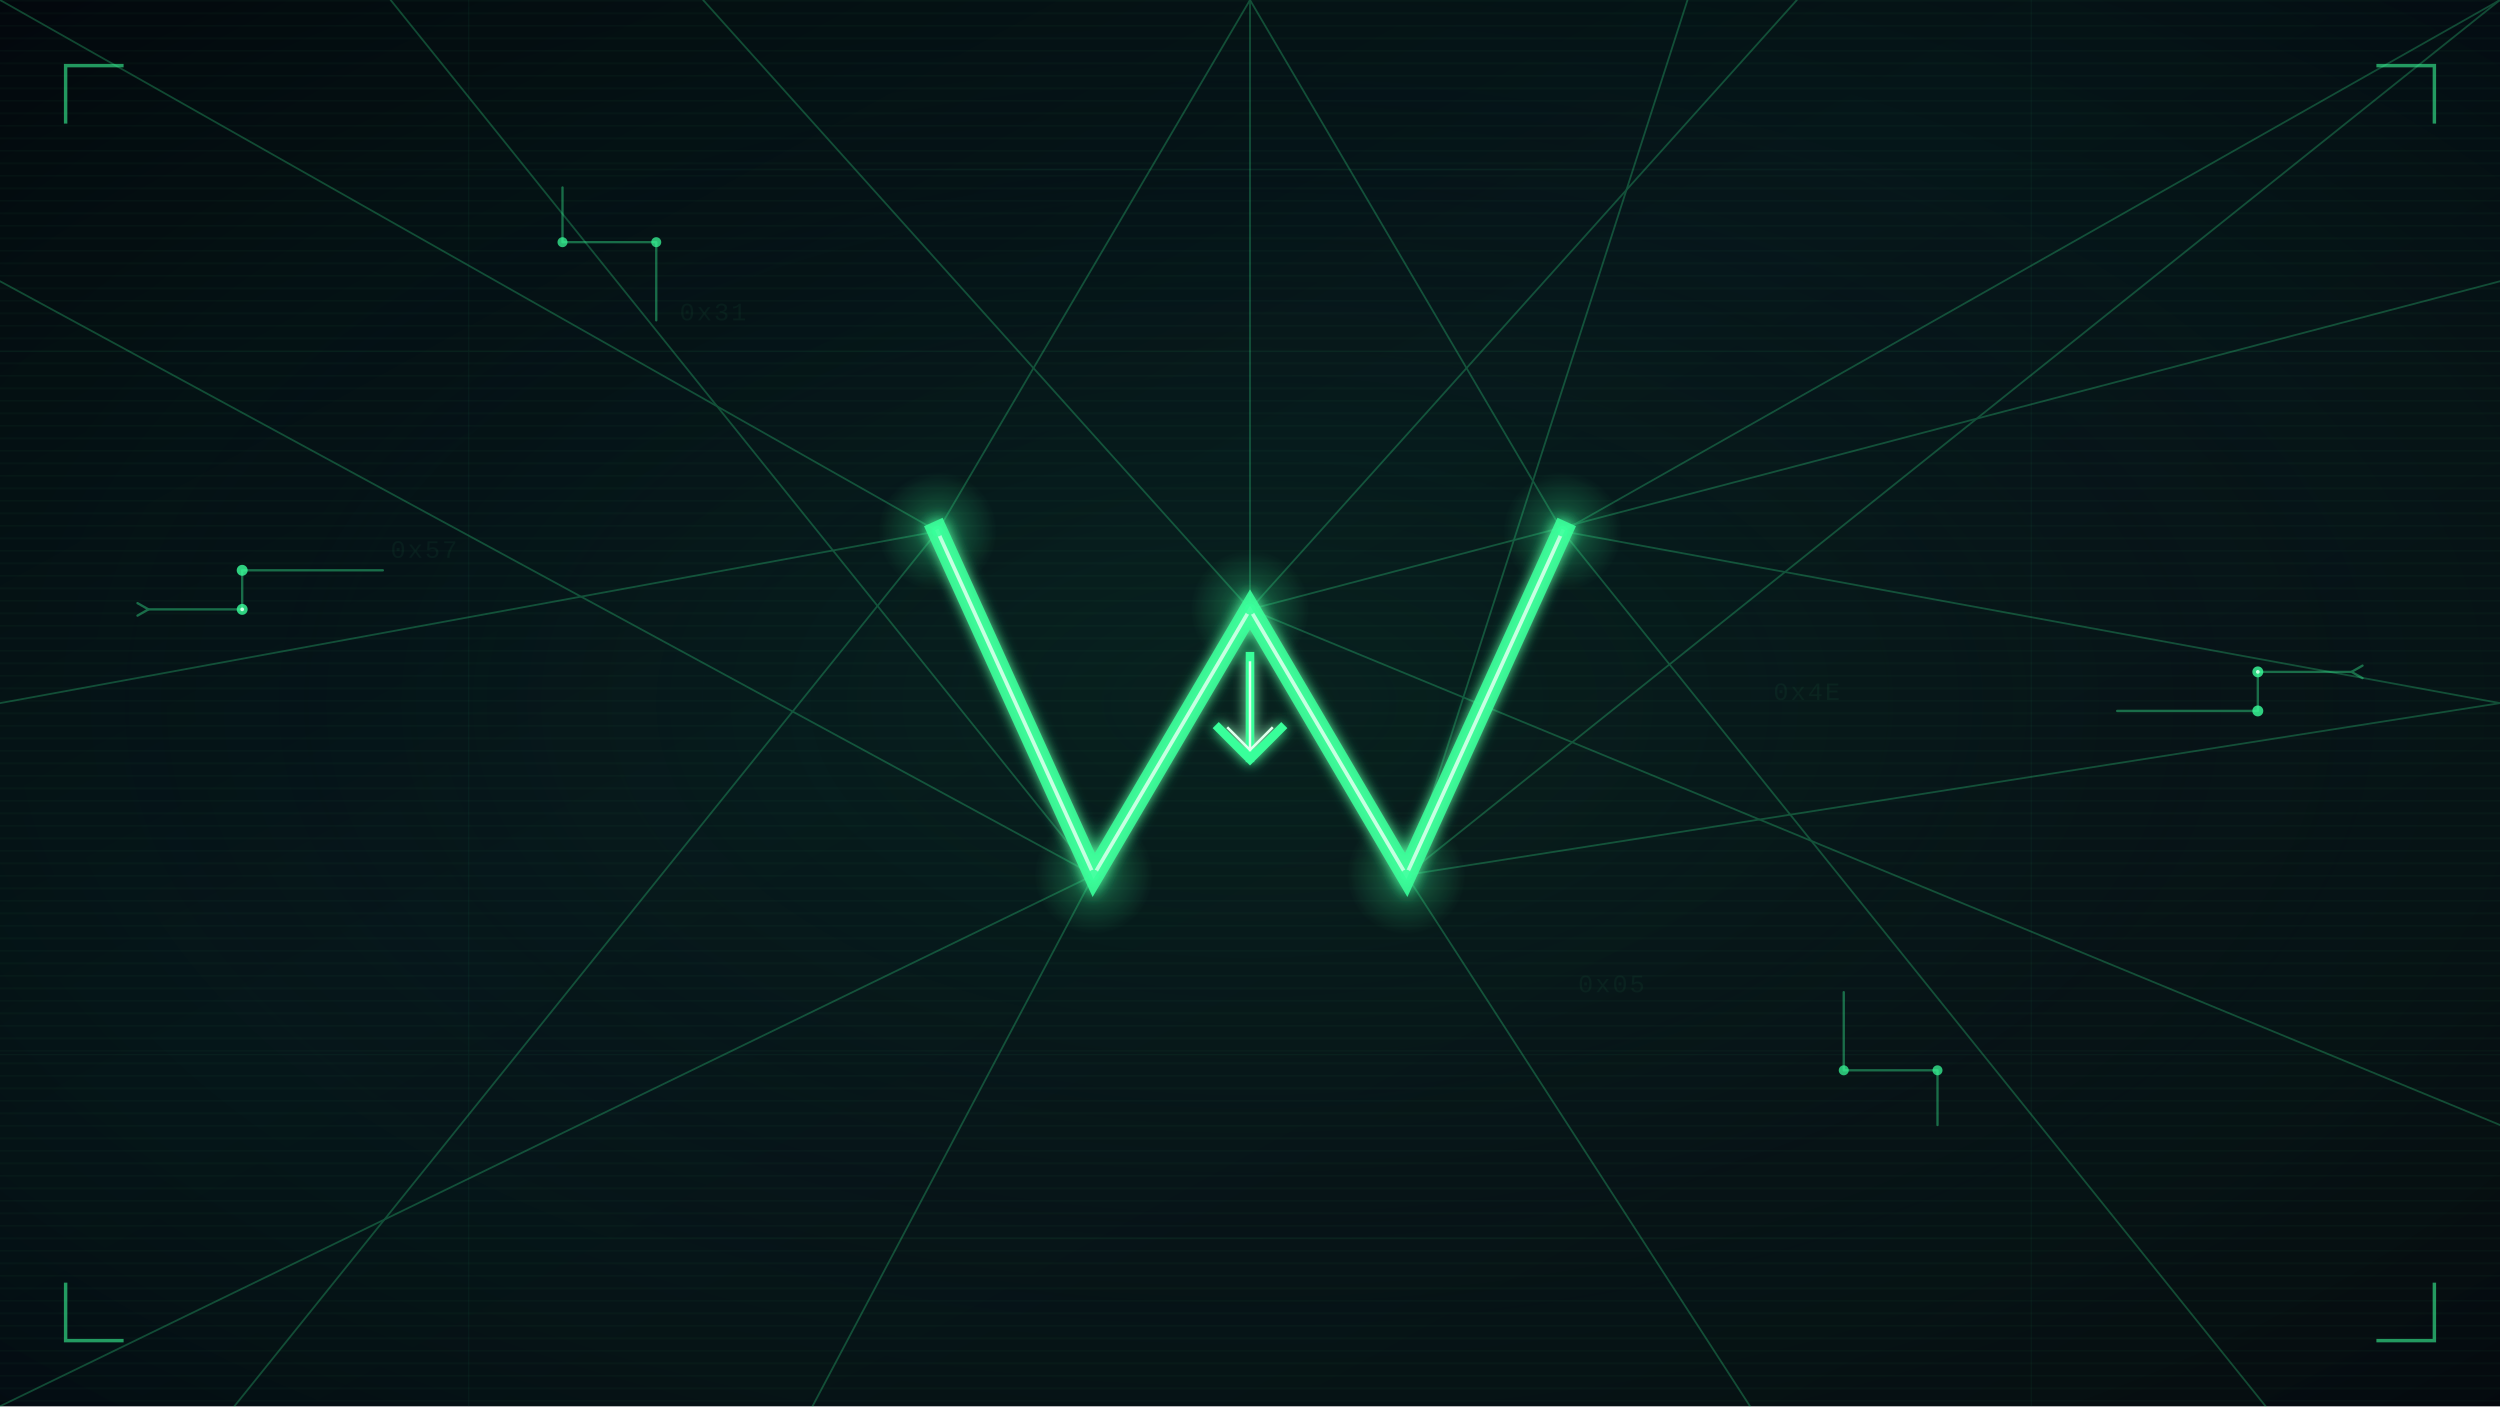
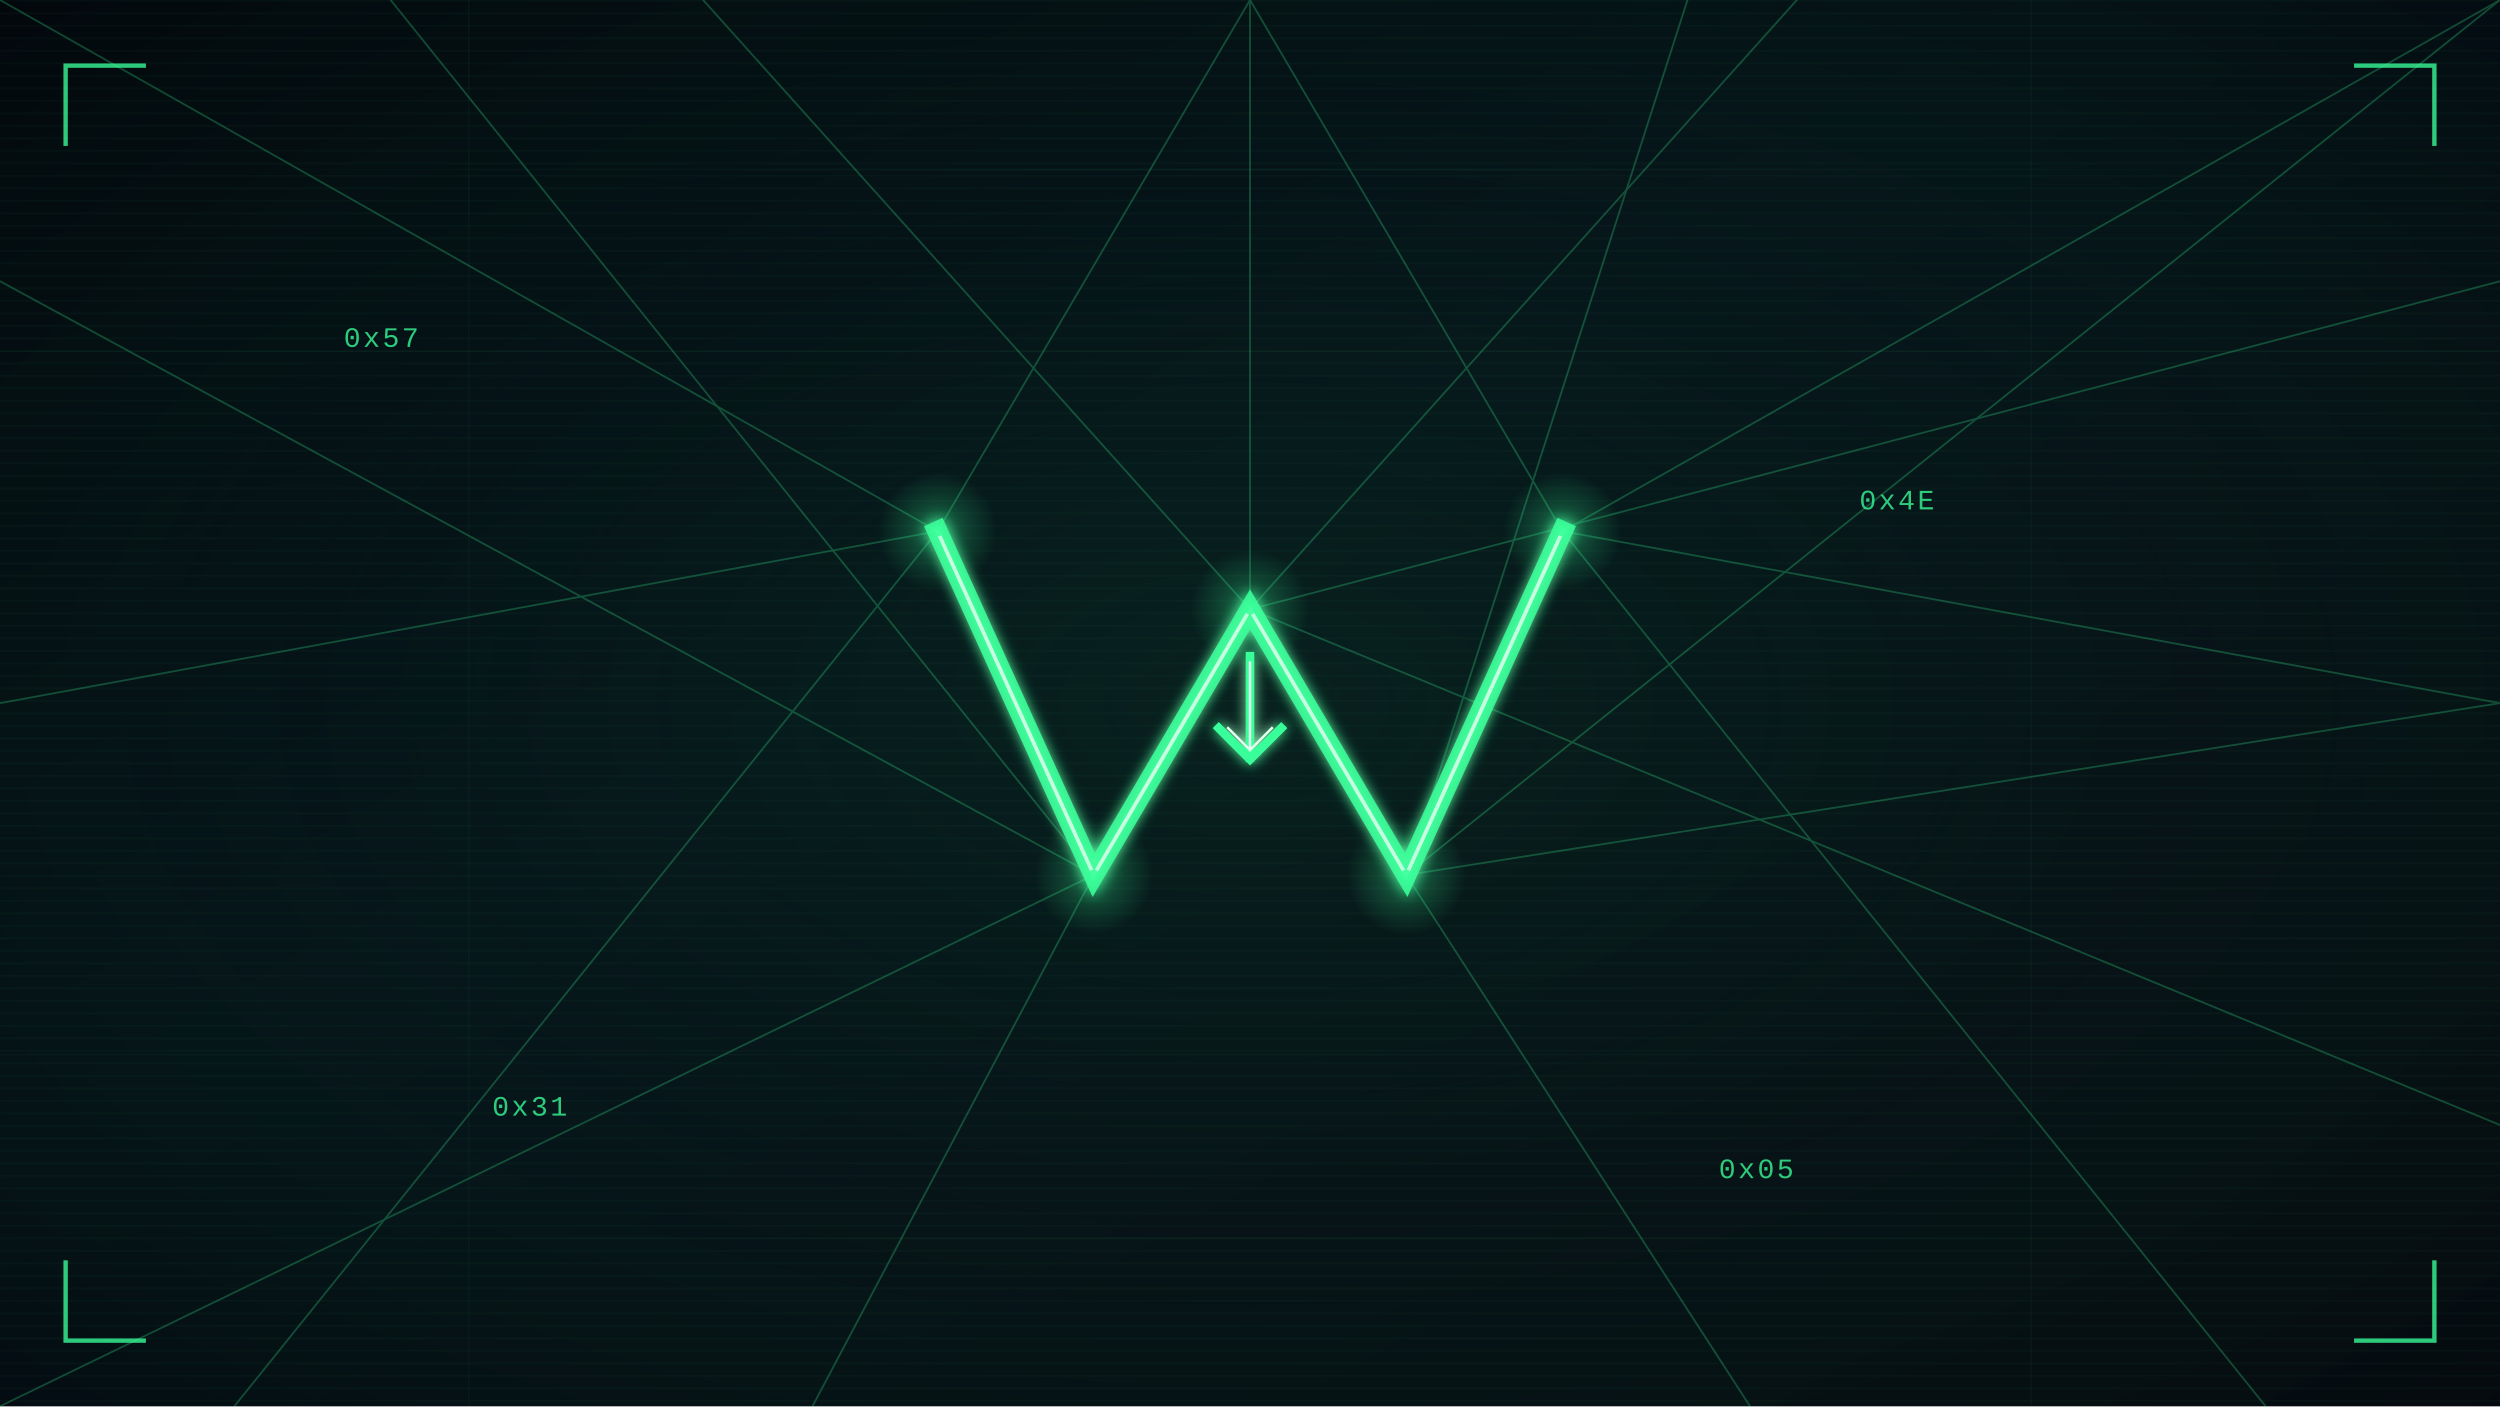
<svg xmlns="http://www.w3.org/2000/svg" width="1600" height="900" viewBox="0 0 1600 900">
  <defs>
    <linearGradient id="bg" x1="0" y1="0" x2="1" y2="1">
      <stop offset="0" stop-color="#03080E" />
      <stop offset=".42" stop-color="#06131A" />
      <stop offset="1" stop-color="#080D12" />
    </linearGradient>
    <radialGradient id="halo" cx=".5" cy=".5" r=".72">
      <stop offset="0" stop-color="#0A3827" stop-opacity=".40" />
      <stop offset=".52" stop-color="#06271C" stop-opacity=".16" />
      <stop offset="1" stop-color="#02050A" stop-opacity=".52" />
    </radialGradient>
    <linearGradient id="axis" x1="0" y1="0" x2="1" y2="0">
      <stop offset="0" stop-color="#39FF9A" stop-opacity="0" />
      <stop offset=".5" stop-color="#39FF9A" stop-opacity=".28" />
      <stop offset="1" stop-color="#39FF9A" stop-opacity="0" />
    </linearGradient>
    <pattern id="scanlines" width="4" height="8" patternUnits="userSpaceOnUse">
      <rect width="4" height="1" fill="#39FF9A" opacity=".028" />
    </pattern>
    <filter id="wGlow" x="-35%" y="-35%" width="170%" height="170%">
      <feGaussianBlur stdDeviation="4" result="blur" />
      <feMerge>
        <feMergeNode in="blur" />
        <feMergeNode in="SourceGraphic" />
      </feMerge>
    </filter>
    <filter id="softGlow" x="-30%" y="-30%" width="160%" height="160%">
      <feGaussianBlur stdDeviation="5" />
    </filter>
    <radialGradient id="vertexGlow">
      <stop offset="0" stop-color="#39FF9A" stop-opacity=".34" />
      <stop offset="1" stop-color="#39FF9A" stop-opacity="0" />
    </radialGradient>
  </defs>
  <rect width="1600" height="900" fill="url(#bg)" />
  <rect width="1600" height="900" fill="url(#halo)" />
  <rect width="1600" height="900" fill="url(#scanlines)" />
  <g fill="none" stroke="#1C754B" stroke-width=".7" opacity=".11">
    <path d="M0 225 H1600 M0 675 H1600" />
    <path d="M300 0 V900 M1300 0 V900" />
  </g>
  <g fill="none" stroke="#39FF9A" stroke-width="1.15" stroke-linecap="round" opacity=".25">
    <path d="M0 0 L600 340 M0 450 L600 340 M150 900 L600 340 M800 0 L600 340" />
    <path d="M0 180 L700 560 M250 0 L700 560 M0 900 L700 560 M520 900 L700 560" />
    <path d="M450 0 L800 390 M800 0 L800 390 M1150 0 L800 390 M1600 180 L800 390 M1600 720 L800 390" />
    <path d="M1080 0 L900 560 M1600 0 L900 560 M1600 450 L900 560 M1120 900 L900 560" />
    <path d="M800 0 L1000 340 M1600 0 L1000 340 M1600 450 L1000 340 M1450 900 L1000 340" />
  </g>
  <g>
    <circle cx="600" cy="340" r="38" fill="url(#vertexGlow)" />
    <circle cx="700" cy="560" r="38" fill="url(#vertexGlow)" />
    <circle cx="800" cy="390" r="38" fill="url(#vertexGlow)" />
    <circle cx="900" cy="560" r="38" fill="url(#vertexGlow)" />
    <circle cx="1000" cy="340" r="38" fill="url(#vertexGlow)" />
  </g>
  <g fill="none" stroke-linecap="square" stroke-linejoin="miter" filter="url(#wGlow)">
    <path d="M600 340 L700 560 L800 390 L900 560 L1000 340" stroke="#39FF9A" stroke-width="13" opacity=".88" />
    <path d="M600 340 L700 560 L800 390 L900 560 L1000 340" stroke="#C8FFE2" stroke-width="2.4" />
    <path d="M800 420 V485 M780 466 L800 486 L820 466" stroke="#39FF9A" stroke-width="5.5" />
    <path d="M800 424 V480 M786 466 L800 480 L814 466" stroke="#E0FFEE" stroke-width="1.6" />
  </g>
  <rect x="150" y="108" width="1300" height="1" fill="url(#axis)" opacity=".28" />
  <rect x="150" y="792" width="1300" height="1" fill="url(#axis)" opacity=".15" />
-   <g fill="none" stroke="#39FF9A" stroke-width="2.2" stroke-linecap="square" opacity=".58">
-     <path d="M42 78 V42 H78 M1522 42 H1558 V78" />
-     <path d="M42 822 V858 H78 M1522 858 H1558 V822" />
+   <g fill="none" stroke="#39FF9A" stroke-width="2.8" stroke-linecap="square" opacity=".78">
+     <path d="M42 92 V42 H92 M1508 42 H1558 V92" />
+     <path d="M42 808 V858 H92 M1508 858 H1558 V808" />
  </g>
-   <g fill="none" stroke="#39FF9A" stroke-width="1.5" stroke-linecap="round" stroke-linejoin="round" opacity=".38">
-     <path d="M95 390 H155 V365 H245" />
-     <path d="M1505 430 H1445 V455 H1355" />
-     <path d="M360 120 V155 H420 V205" />
-     <path d="M1240 720 V685 H1180 V635" />
-     <path d="M95 390 l-7 -4 M95 390 l-7 4" />
-     <path d="M1505 430 l7 -4 M1505 430 l7 4" />
-   </g>
-   <g fill="#39FF9A">
-     <circle cx="155" cy="390" r="3.5" opacity=".8" />
-     <circle cx="155" cy="365" r="3.5" opacity=".8" />
-     <circle cx="1445" cy="430" r="3.5" opacity=".8" />
-     <circle cx="1445" cy="455" r="3.5" opacity=".8" />
-     <circle cx="360" cy="155" r="3.2" opacity=".72" />
-     <circle cx="420" cy="155" r="3.2" opacity=".72" />
-     <circle cx="1240" cy="685" r="3.2" opacity=".72" />
-     <circle cx="1180" cy="685" r="3.2" opacity=".72" />
-     <circle cx="155" cy="390" r="1.2" fill="#C8FFE2" />
-     <circle cx="1445" cy="430" r="1.2" fill="#C8FFE2" />
-   </g>
-   <g fill="#39FF9A" font-family="Consolas, 'Courier New', monospace" font-size="16" letter-spacing="1.4">
-     <text x="250" y="357" opacity=".05">0x57<animate attributeName="opacity" values=".05;.88;.88;.05" keyTimes="0;.18;.58;1" dur="8s" begin="0s" repeatCount="indefinite" />
+   <g fill="#39FF9A" font-family="Consolas, 'Courier New', monospace" font-size="18" letter-spacing="1.6">
+     <text x="220" y="222" opacity=".78">0x57<animate attributeName="opacity" values=".12;.95;.95;.12" keyTimes="0;.18;.58;1" dur="8s" begin="0s" repeatCount="indefinite" />
    </text>
-     <text x="1135" y="448" opacity=".05">0x4E<animate attributeName="opacity" values=".05;.88;.88;.05" keyTimes="0;.18;.58;1" dur="8s" begin="2s" repeatCount="indefinite" />
+     <text x="1190" y="326" opacity=".78">0x4E<animate attributeName="opacity" values=".12;.95;.95;.12" keyTimes="0;.18;.58;1" dur="8s" begin="2s" repeatCount="indefinite" />
    </text>
-     <text x="435" y="205" opacity=".05">0x31<animate attributeName="opacity" values=".05;.88;.88;.05" keyTimes="0;.18;.58;1" dur="8s" begin="4s" repeatCount="indefinite" />
+     <text x="315" y="714" opacity=".78">0x31<animate attributeName="opacity" values=".12;.95;.95;.12" keyTimes="0;.18;.58;1" dur="8s" begin="4s" repeatCount="indefinite" />
    </text>
-     <text x="1010" y="635" opacity=".05">0x05<animate attributeName="opacity" values=".05;.88;.88;.05" keyTimes="0;.18;.58;1" dur="8s" begin="6s" repeatCount="indefinite" />
+     <text x="1100" y="754" opacity=".78">0x05<animate attributeName="opacity" values=".12;.95;.95;.12" keyTimes="0;.18;.58;1" dur="8s" begin="6s" repeatCount="indefinite" />
    </text>
  </g>
  <g fill="#39FF9A">
    <circle cx="600" cy="340" r="3.4" opacity=".9" />
    <circle cx="700" cy="560" r="3.4" opacity=".9" />
    <circle cx="800" cy="390" r="3.4" opacity=".9" />
    <circle cx="900" cy="560" r="3.4" opacity=".9" />
    <circle cx="1000" cy="340" r="3.4" opacity=".9" />
  </g>
  <g fill="#39FF9A" opacity=".12" filter="url(#softGlow)">
    <circle cx="600" cy="340" r="10" />
    <circle cx="700" cy="560" r="10" />
    <circle cx="800" cy="390" r="10" />
    <circle cx="900" cy="560" r="10" />
    <circle cx="1000" cy="340" r="10" />
  </g>
</svg>
